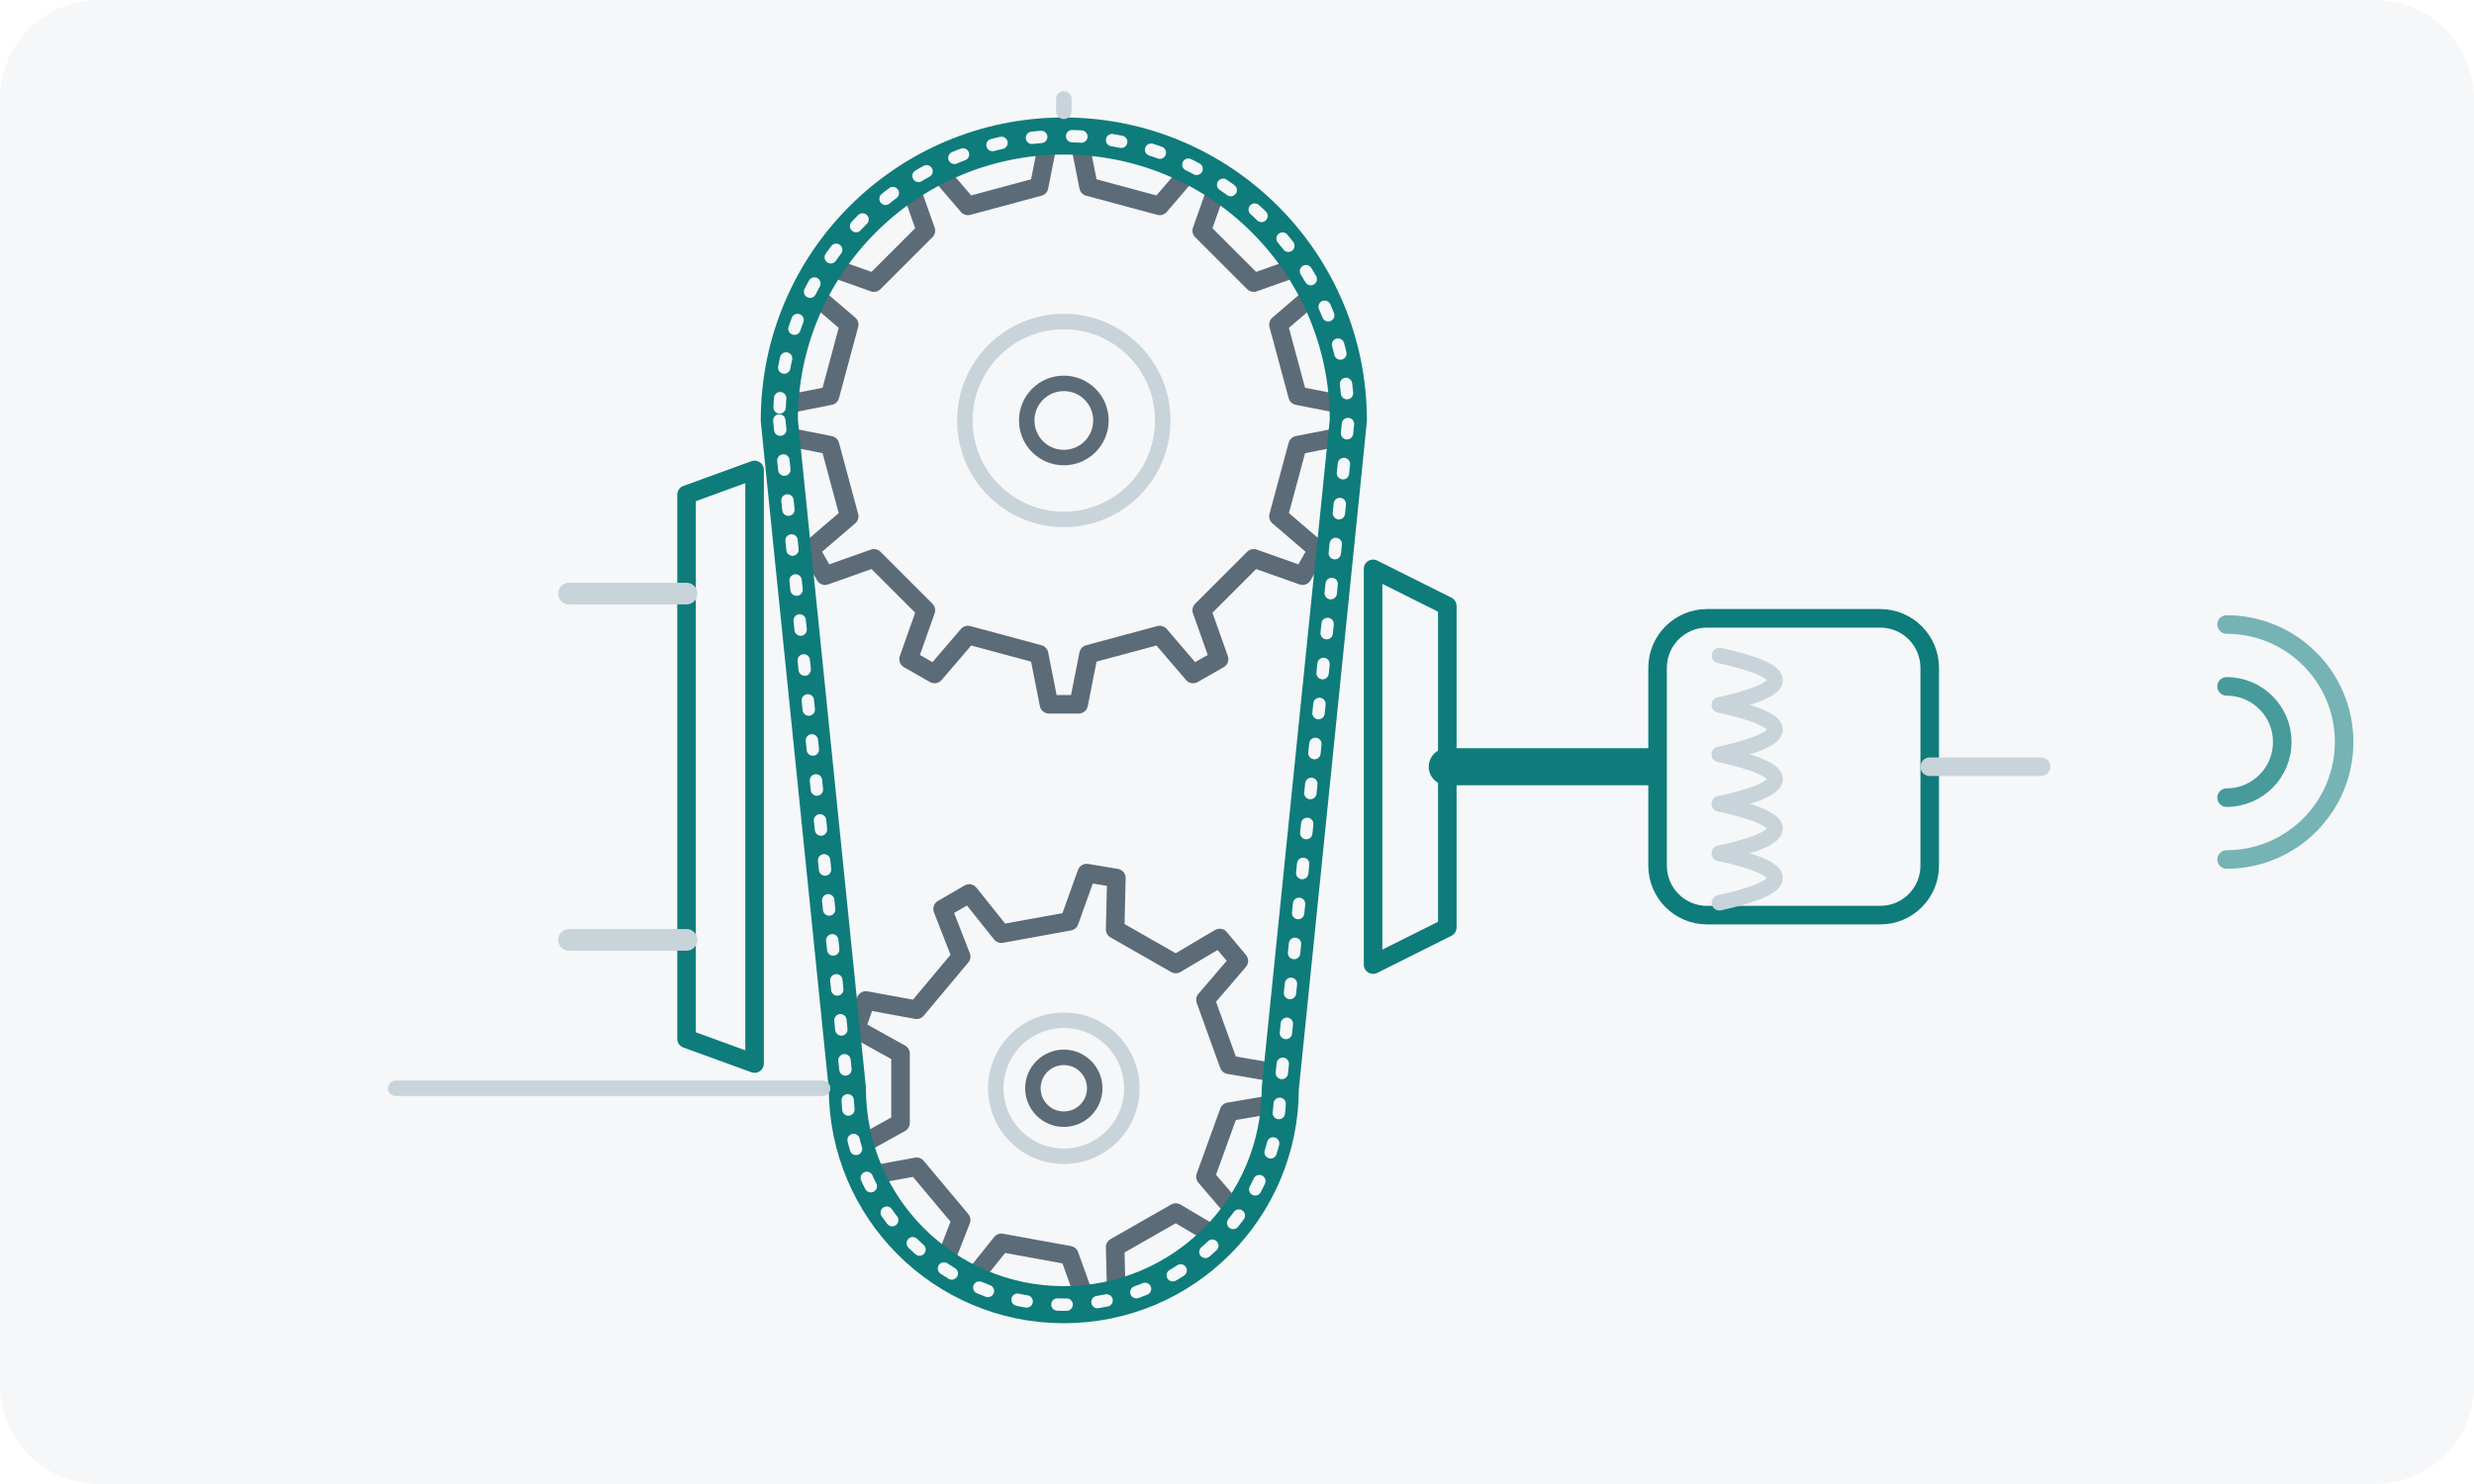
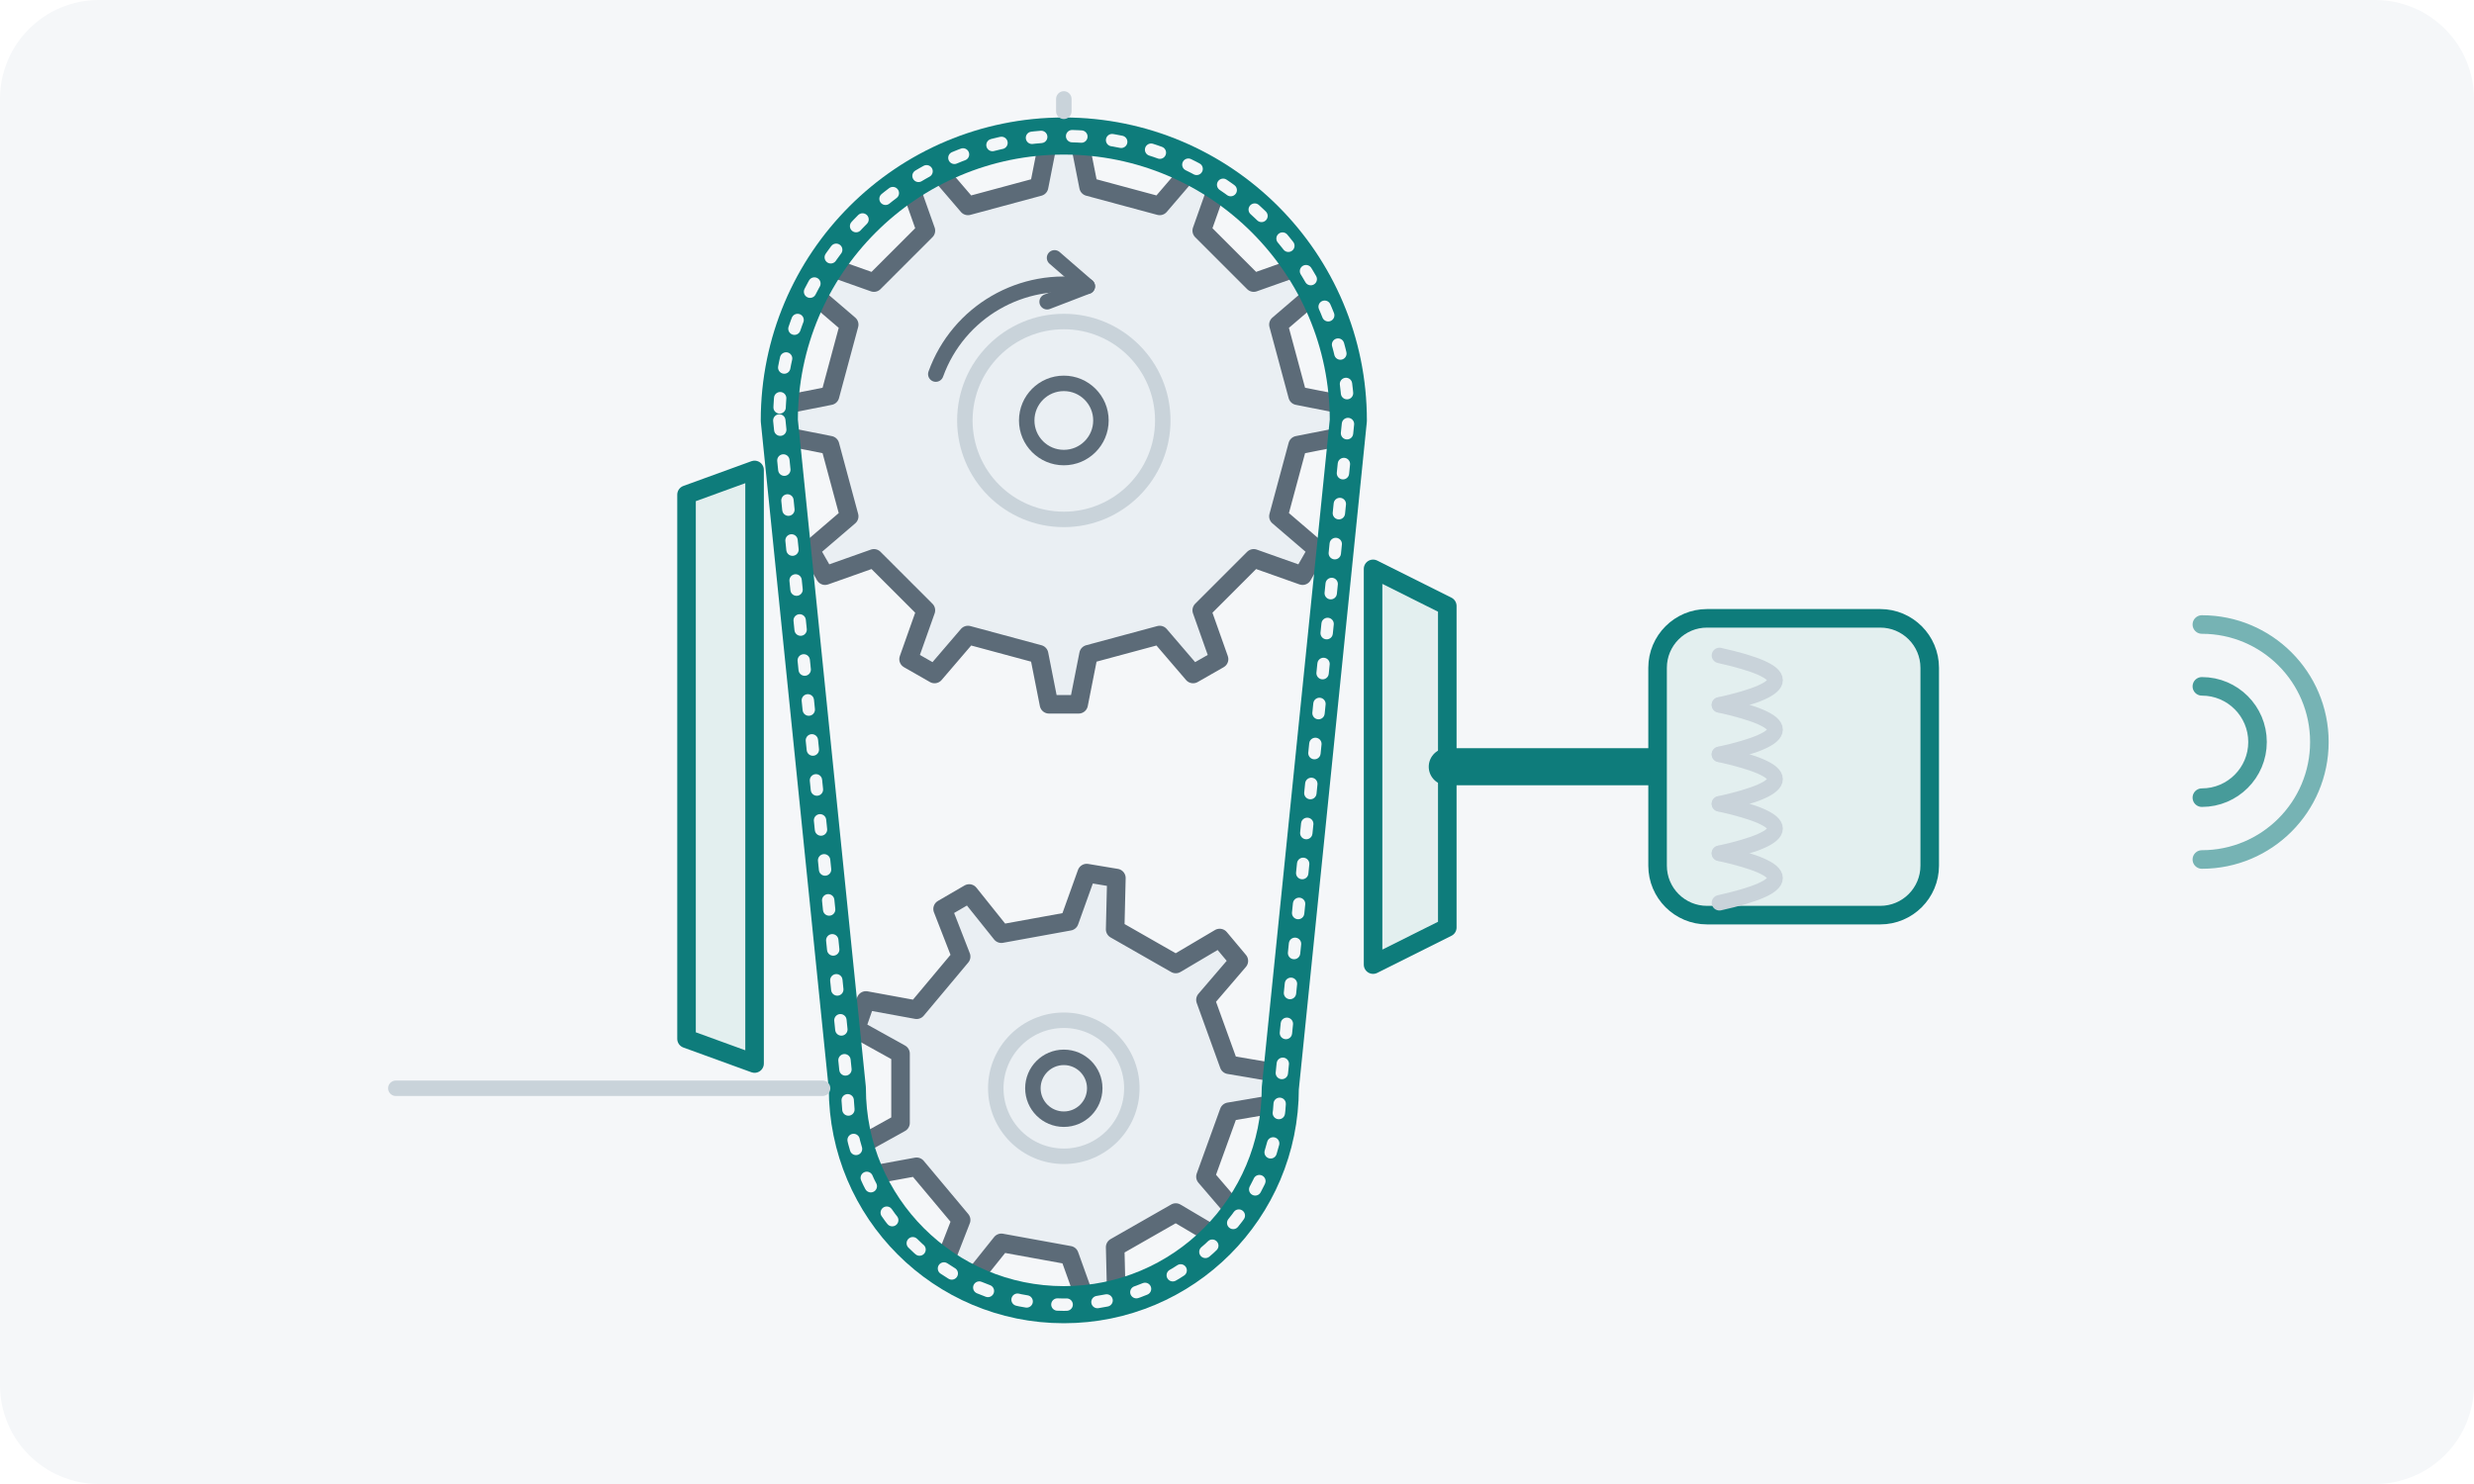
- <svg xmlns="http://www.w3.org/2000/svg" viewBox="0 0 400 240" role="img" aria-label="Схема цепи ГРМ">
+ <svg xmlns="http://www.w3.org/2000/svg" viewBox="0 0 400 240" role="img" aria-label="Цепь ГРМ">
  <rect width="400" height="240" rx="16" fill="#F5F7F9" />
  <g fill="none" stroke-linecap="round" stroke-linejoin="round">
-     <path d="M 209.8 64.0 L 217.9 65.6 L 217.9 70.4 L 209.8 72.0 L 206.7 83.5 L 213.0 88.9 L 210.6 93.1 L 202.7 90.3 L 194.3 98.7 L 197.1 106.6 L 192.9 109.0 L 187.5 102.7 L 176.0 105.8 L 174.4 113.9 L 169.6 113.9 L 168.0 105.8 L 156.5 102.7 L 151.1 109.0 L 146.9 106.6 L 149.7 98.7 L 141.3 90.3 L 133.4 93.1 L 131.0 88.9 L 137.3 83.5 L 134.2 72.0 L 126.1 70.4 L 126.1 65.6 L 134.2 64.0 L 137.3 52.5 L 131.0 47.1 L 133.4 42.9 L 141.3 45.7 L 149.7 37.3 L 146.9 29.4 L 151.1 27.0 L 156.5 33.3 L 168.0 30.2 L 169.6 22.1 L 174.4 22.1 L 176.0 30.2 L 187.5 33.3 L 192.9 27.0 L 197.1 29.4 L 194.3 37.3 L 202.7 45.7 L 210.6 42.9 L 213.0 47.1 L 206.7 52.5 Z" stroke="#5C6B78" stroke-width="3" fill="#F5F7F9" />
+     <circle cx="172.0" cy="68.0" r="38.0" stroke="none" stroke-width="0" fill="#E3EFEF" />
+     <circle cx="172.0" cy="176.0" r="27.0" stroke="none" stroke-width="0" fill="#E3EFEF" />
+     <path d="M 209.8 64.0 L 217.9 65.6 L 217.9 70.4 L 209.8 72.0 L 206.7 83.5 L 213.0 88.9 L 210.6 93.1 L 202.7 90.3 L 194.3 98.7 L 197.1 106.6 L 192.9 109.0 L 187.5 102.7 L 176.0 105.8 L 174.4 113.9 L 169.6 113.9 L 168.0 105.8 L 156.5 102.7 L 151.1 109.0 L 146.9 106.6 L 149.7 98.7 L 141.3 90.3 L 133.4 93.1 L 131.0 88.9 L 137.3 83.5 L 134.2 72.0 L 126.1 70.4 L 126.1 65.6 L 134.2 64.0 L 137.3 52.5 L 131.0 47.1 L 133.4 42.9 L 141.3 45.7 L 149.7 37.3 L 146.9 29.4 L 151.1 27.0 L 156.5 33.3 L 168.0 30.2 L 169.6 22.1 L 174.4 22.1 L 176.0 30.2 L 187.5 33.3 L 192.9 27.0 L 197.1 29.4 L 194.3 37.3 L 202.7 45.7 L 210.6 42.9 L 213.0 47.1 L 206.7 52.5 Z" stroke="#5C6B78" stroke-width="3" fill="#EAEFF3" />
    <circle cx="172.0" cy="68.0" r="16.0" stroke="#C9D3DA" stroke-width="2.5" fill="none" />
    <circle cx="172.0" cy="68.0" r="6.0" stroke="#5C6B78" stroke-width="2.5" fill="none" />
-     <path d="M 198.7 172.2 L 206.9 173.6 L 206.9 178.4 L 198.7 179.8 L 194.9 190.3 L 200.3 196.6 L 197.2 200.3 L 190.1 196.1 L 180.3 201.7 L 180.5 210.0 L 175.7 210.8 L 172.9 203.0 L 161.9 201.0 L 156.7 207.5 L 152.4 205.0 L 155.4 197.3 L 148.2 188.7 L 140.0 190.2 L 138.4 185.6 L 145.6 181.6 L 145.6 170.4 L 138.4 166.4 L 140.0 161.8 L 148.2 163.3 L 155.4 154.7 L 152.4 147.0 L 156.7 144.5 L 161.9 151.0 L 172.9 149.0 L 175.7 141.2 L 180.5 142.0 L 180.3 150.3 L 190.1 155.9 L 197.2 151.7 L 200.3 155.4 L 194.9 161.7 Z" stroke="#5C6B78" stroke-width="3" fill="#F5F7F9" />
+     <path d="M 198.7 172.2 L 206.9 173.6 L 206.9 178.4 L 198.7 179.8 L 194.9 190.3 L 200.3 196.6 L 197.2 200.3 L 190.1 196.1 L 180.3 201.7 L 180.5 210.0 L 175.7 210.8 L 172.9 203.0 L 161.9 201.0 L 156.7 207.5 L 152.4 205.0 L 155.4 197.3 L 148.2 188.7 L 140.0 190.2 L 138.4 185.6 L 145.6 181.6 L 145.6 170.4 L 138.4 166.4 L 140.0 161.8 L 148.2 163.3 L 155.4 154.7 L 152.4 147.0 L 156.7 144.5 L 161.9 151.0 L 172.9 149.0 L 175.7 141.2 L 180.5 142.0 L 180.3 150.3 L 190.1 155.9 L 197.2 151.7 L 200.3 155.4 L 194.9 161.7 Z" stroke="#5C6B78" stroke-width="3" fill="#EAEFF3" />
    <circle cx="172.0" cy="176.0" r="11.0" stroke="#C9D3DA" stroke-width="2.5" fill="none" />
    <circle cx="172.0" cy="176.0" r="5.0" stroke="#5C6B78" stroke-width="2.5" fill="none" />
    <path d="M 126.0 68.0 L 137.0 176.0 A 35.0 35.0 0 0 0 207.0 176.0 L 218.0 68.0 A 46.0 46.0 0 0 0 126.0 68.0 Z" stroke="#0E7C7B" stroke-width="6" fill="none" />
    <path d="M 126.0 68.0 L 137.0 176.0 A 35.0 35.0 0 0 0 207.0 176.0 L 218.0 68.0 A 46.0 46.0 0 0 0 126.0 68.0 Z" stroke="#F5F7F9" stroke-width="2" stroke-dasharray="1.5 5" fill="none" />
-     <path d="M 122.0 76.0 L 122.0 172.0 L 111.0 168.0 L 111.0 80.0 Z" stroke="#0E7C7B" stroke-width="3" fill="#F5F7F9" />
-     <path d="M 111.0 96.0 L 92.0 96.0" stroke="#C9D3DA" stroke-width="3.5" />
-     <path d="M 111.0 152.0 L 92.0 152.0" stroke="#C9D3DA" stroke-width="3.5" />
-     <path d="M 222.0 92.0 L 222.0 156.0 L 234.0 150.0 L 234.0 98.0 Z" stroke="#0E7C7B" stroke-width="3" fill="#F5F7F9" />
+     <path d="M 122.0 76.0 L 122.0 172.0 L 111.0 168.0 L 111.0 80.0 Z" stroke="#0E7C7B" stroke-width="3" fill="#E3EFEF" />
+     <path d="M 222.0 92.0 L 222.0 156.0 L 234.0 150.0 L 234.0 98.0 Z" stroke="#0E7C7B" stroke-width="3" fill="#E3EFEF" />
    <path d="M 234.0 124.0 L 268.0 124.0" stroke="#0E7C7B" stroke-width="6" />
-     <rect x="268.0" y="100.0" width="44.0" height="48.0" rx="8" stroke="#0E7C7B" stroke-width="3" fill="#F5F7F9" />
+     <rect x="268.0" y="100.0" width="44.0" height="48.0" rx="8" stroke="#0E7C7B" stroke-width="3" fill="#E3EFEF" />
    <path d="M 278 106 Q 296 110 278 114" stroke="#C9D3DA" stroke-width="2.5" fill="none" />
    <path d="M 278 114 Q 296 118 278 122" stroke="#C9D3DA" stroke-width="2.5" fill="none" />
    <path d="M 278 122 Q 296 126 278 130" stroke="#C9D3DA" stroke-width="2.5" fill="none" />
    <path d="M 278 130 Q 296 134 278 138" stroke="#C9D3DA" stroke-width="2.5" fill="none" />
    <path d="M 278 138 Q 296 142 278 146" stroke="#C9D3DA" stroke-width="2.5" fill="none" />
-     <path d="M 312.0 124.0 L 330.0 124.0" stroke="#C9D3DA" stroke-width="3" />
+     <path d="M 151.3 60.5 A 22 22 0 0 1 175.8 46.3" stroke="#5C6B78" stroke-width="2.5" fill="none" />
+     <path d="M 169.3 48.8 L 175.8 46.3 L 170.5 41.7" stroke="#5C6B78" stroke-width="2.5" fill="none" />
    <path d="M 172.0 16.0 L 172.0 18.0" stroke="#C9D3DA" stroke-width="2.5" />
    <path d="M 64.0 176.0 L 133.0 176.0" stroke="#C9D3DA" stroke-width="2.5" />
-     <path d="M 360 111 A 9 9 0 0 1 360 129" stroke="#0E7C7B" stroke-width="3" opacity="0.75" />
-     <path d="M 360 101 A 19 19 0 0 1 360 139" stroke="#0E7C7B" stroke-width="3" opacity="0.55" />
+     <path d="M 356 111 A 9 9 0 0 1 356 129" stroke="#0E7C7B" stroke-width="3" opacity="0.75" />
+     <path d="M 356 101 A 19 19 0 0 1 356 139" stroke="#0E7C7B" stroke-width="3" opacity="0.55" />
  </g>
</svg>
